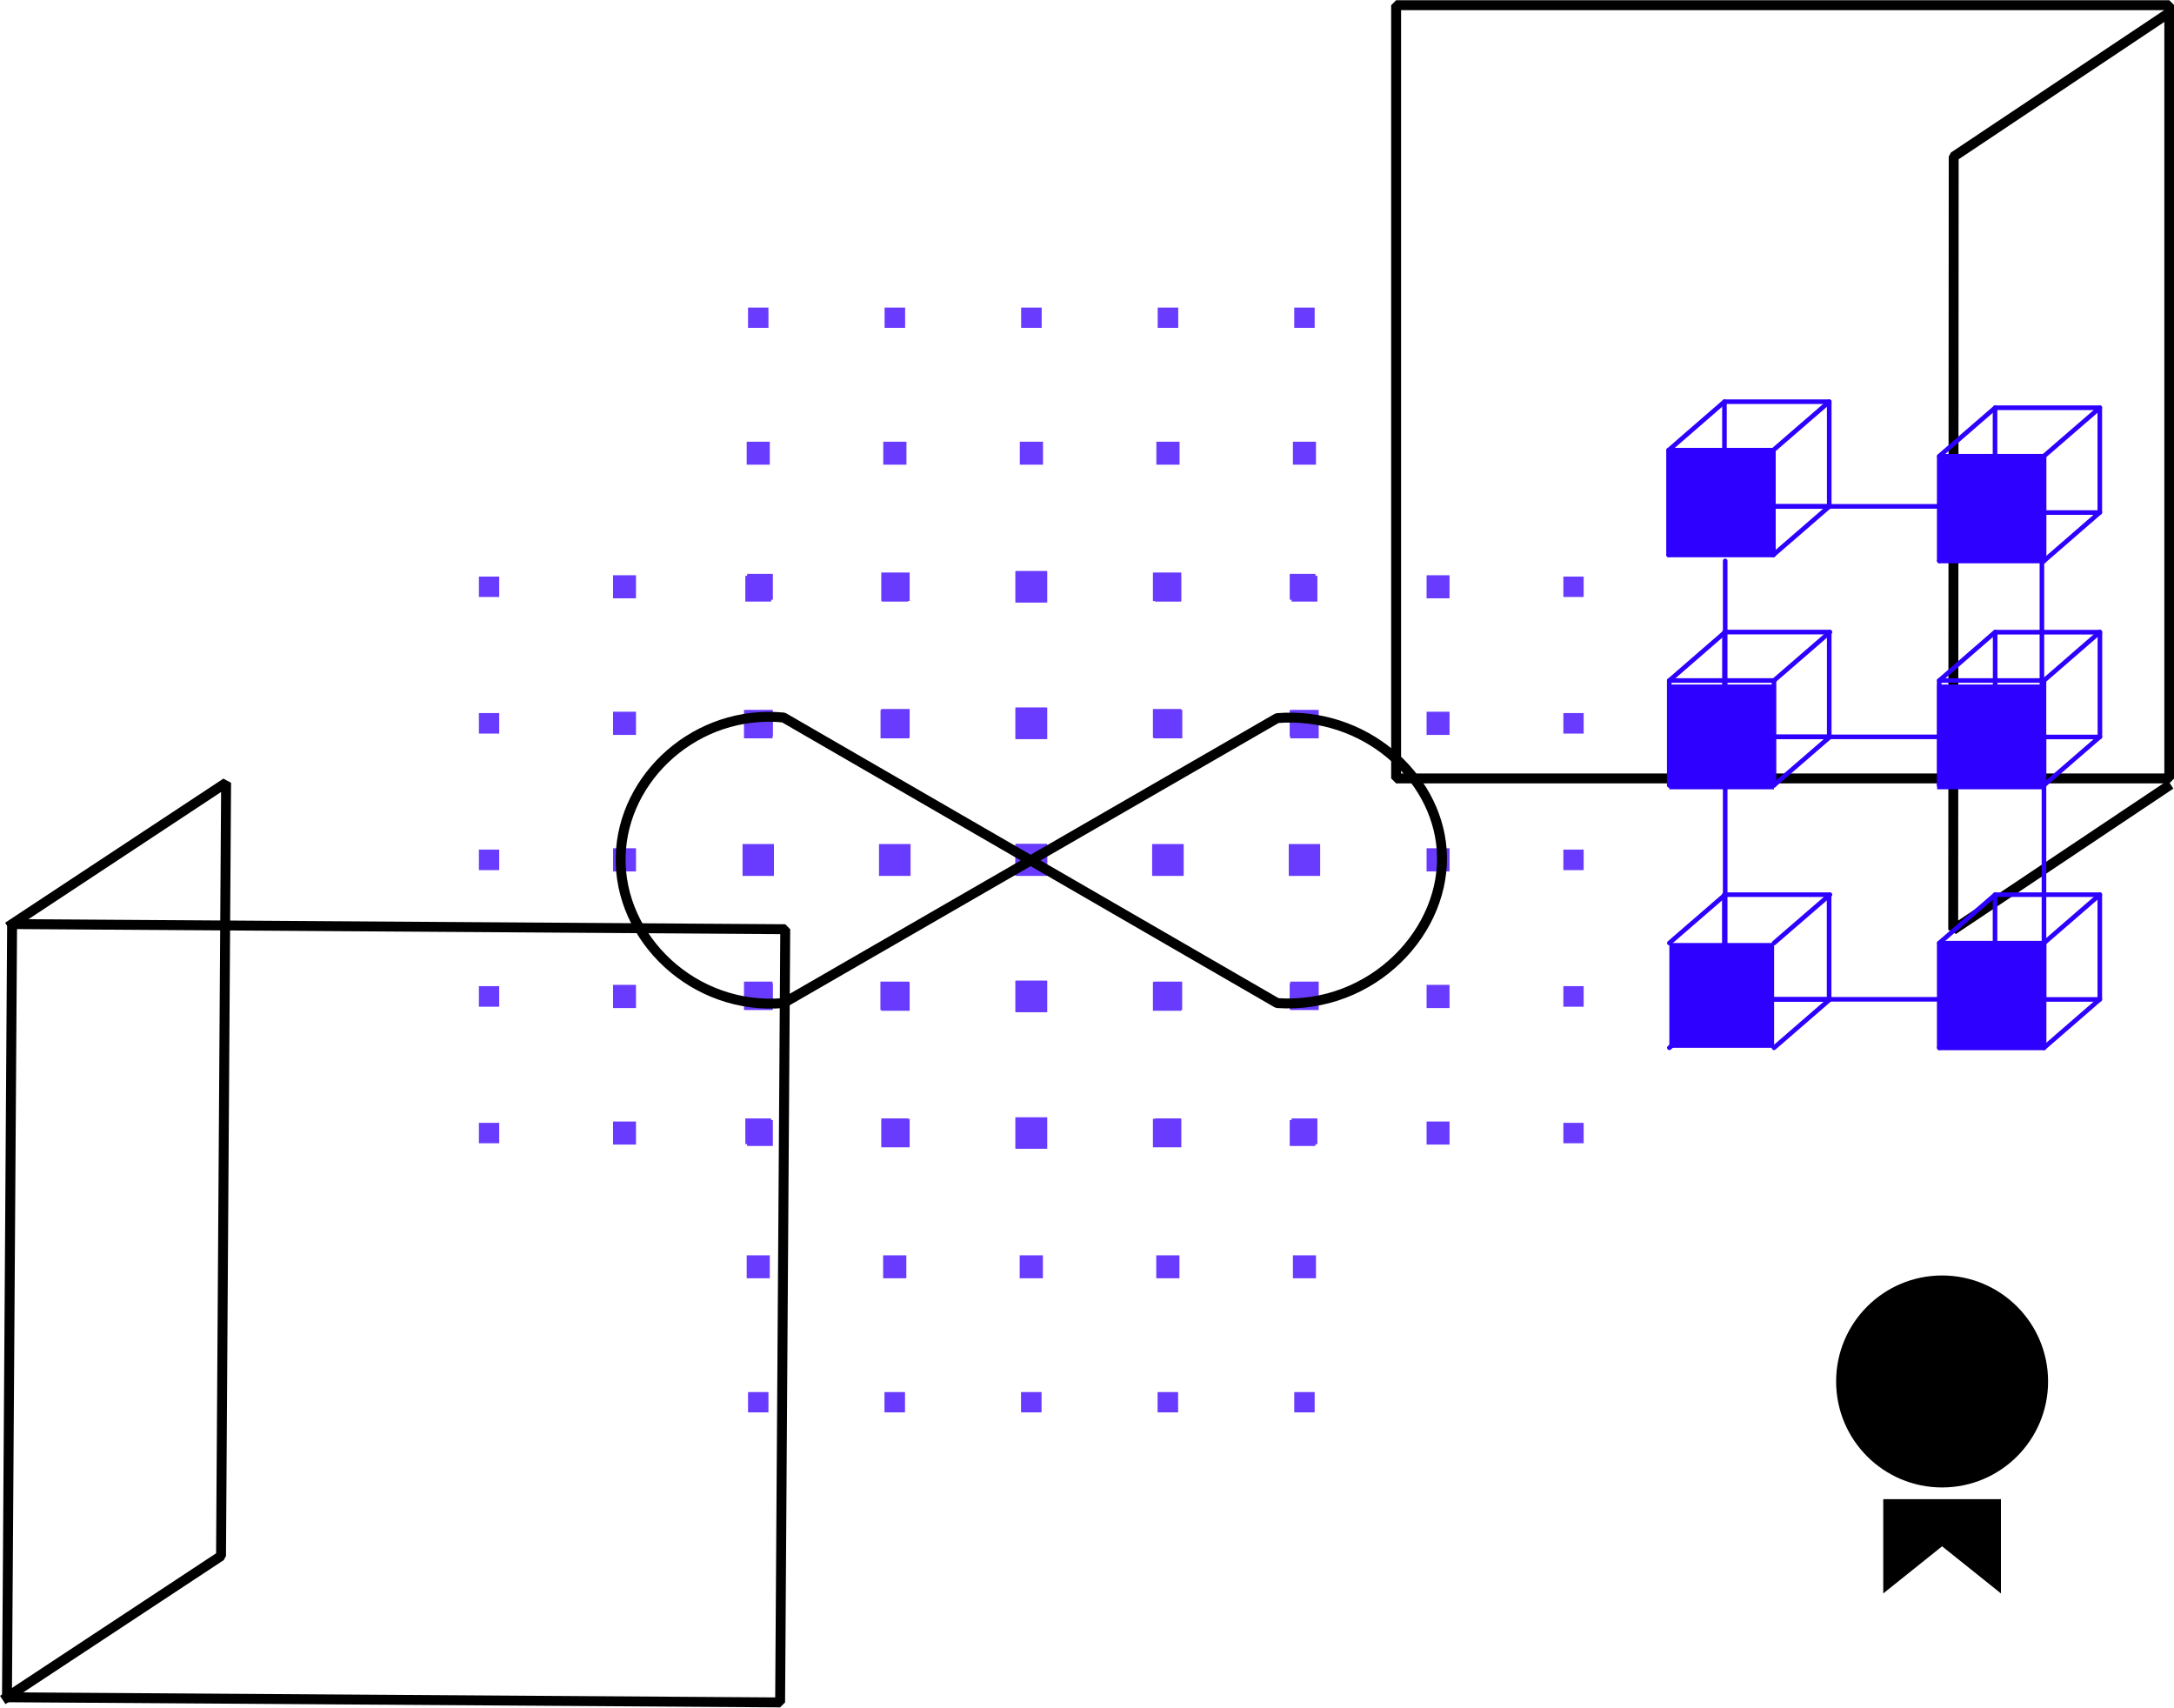
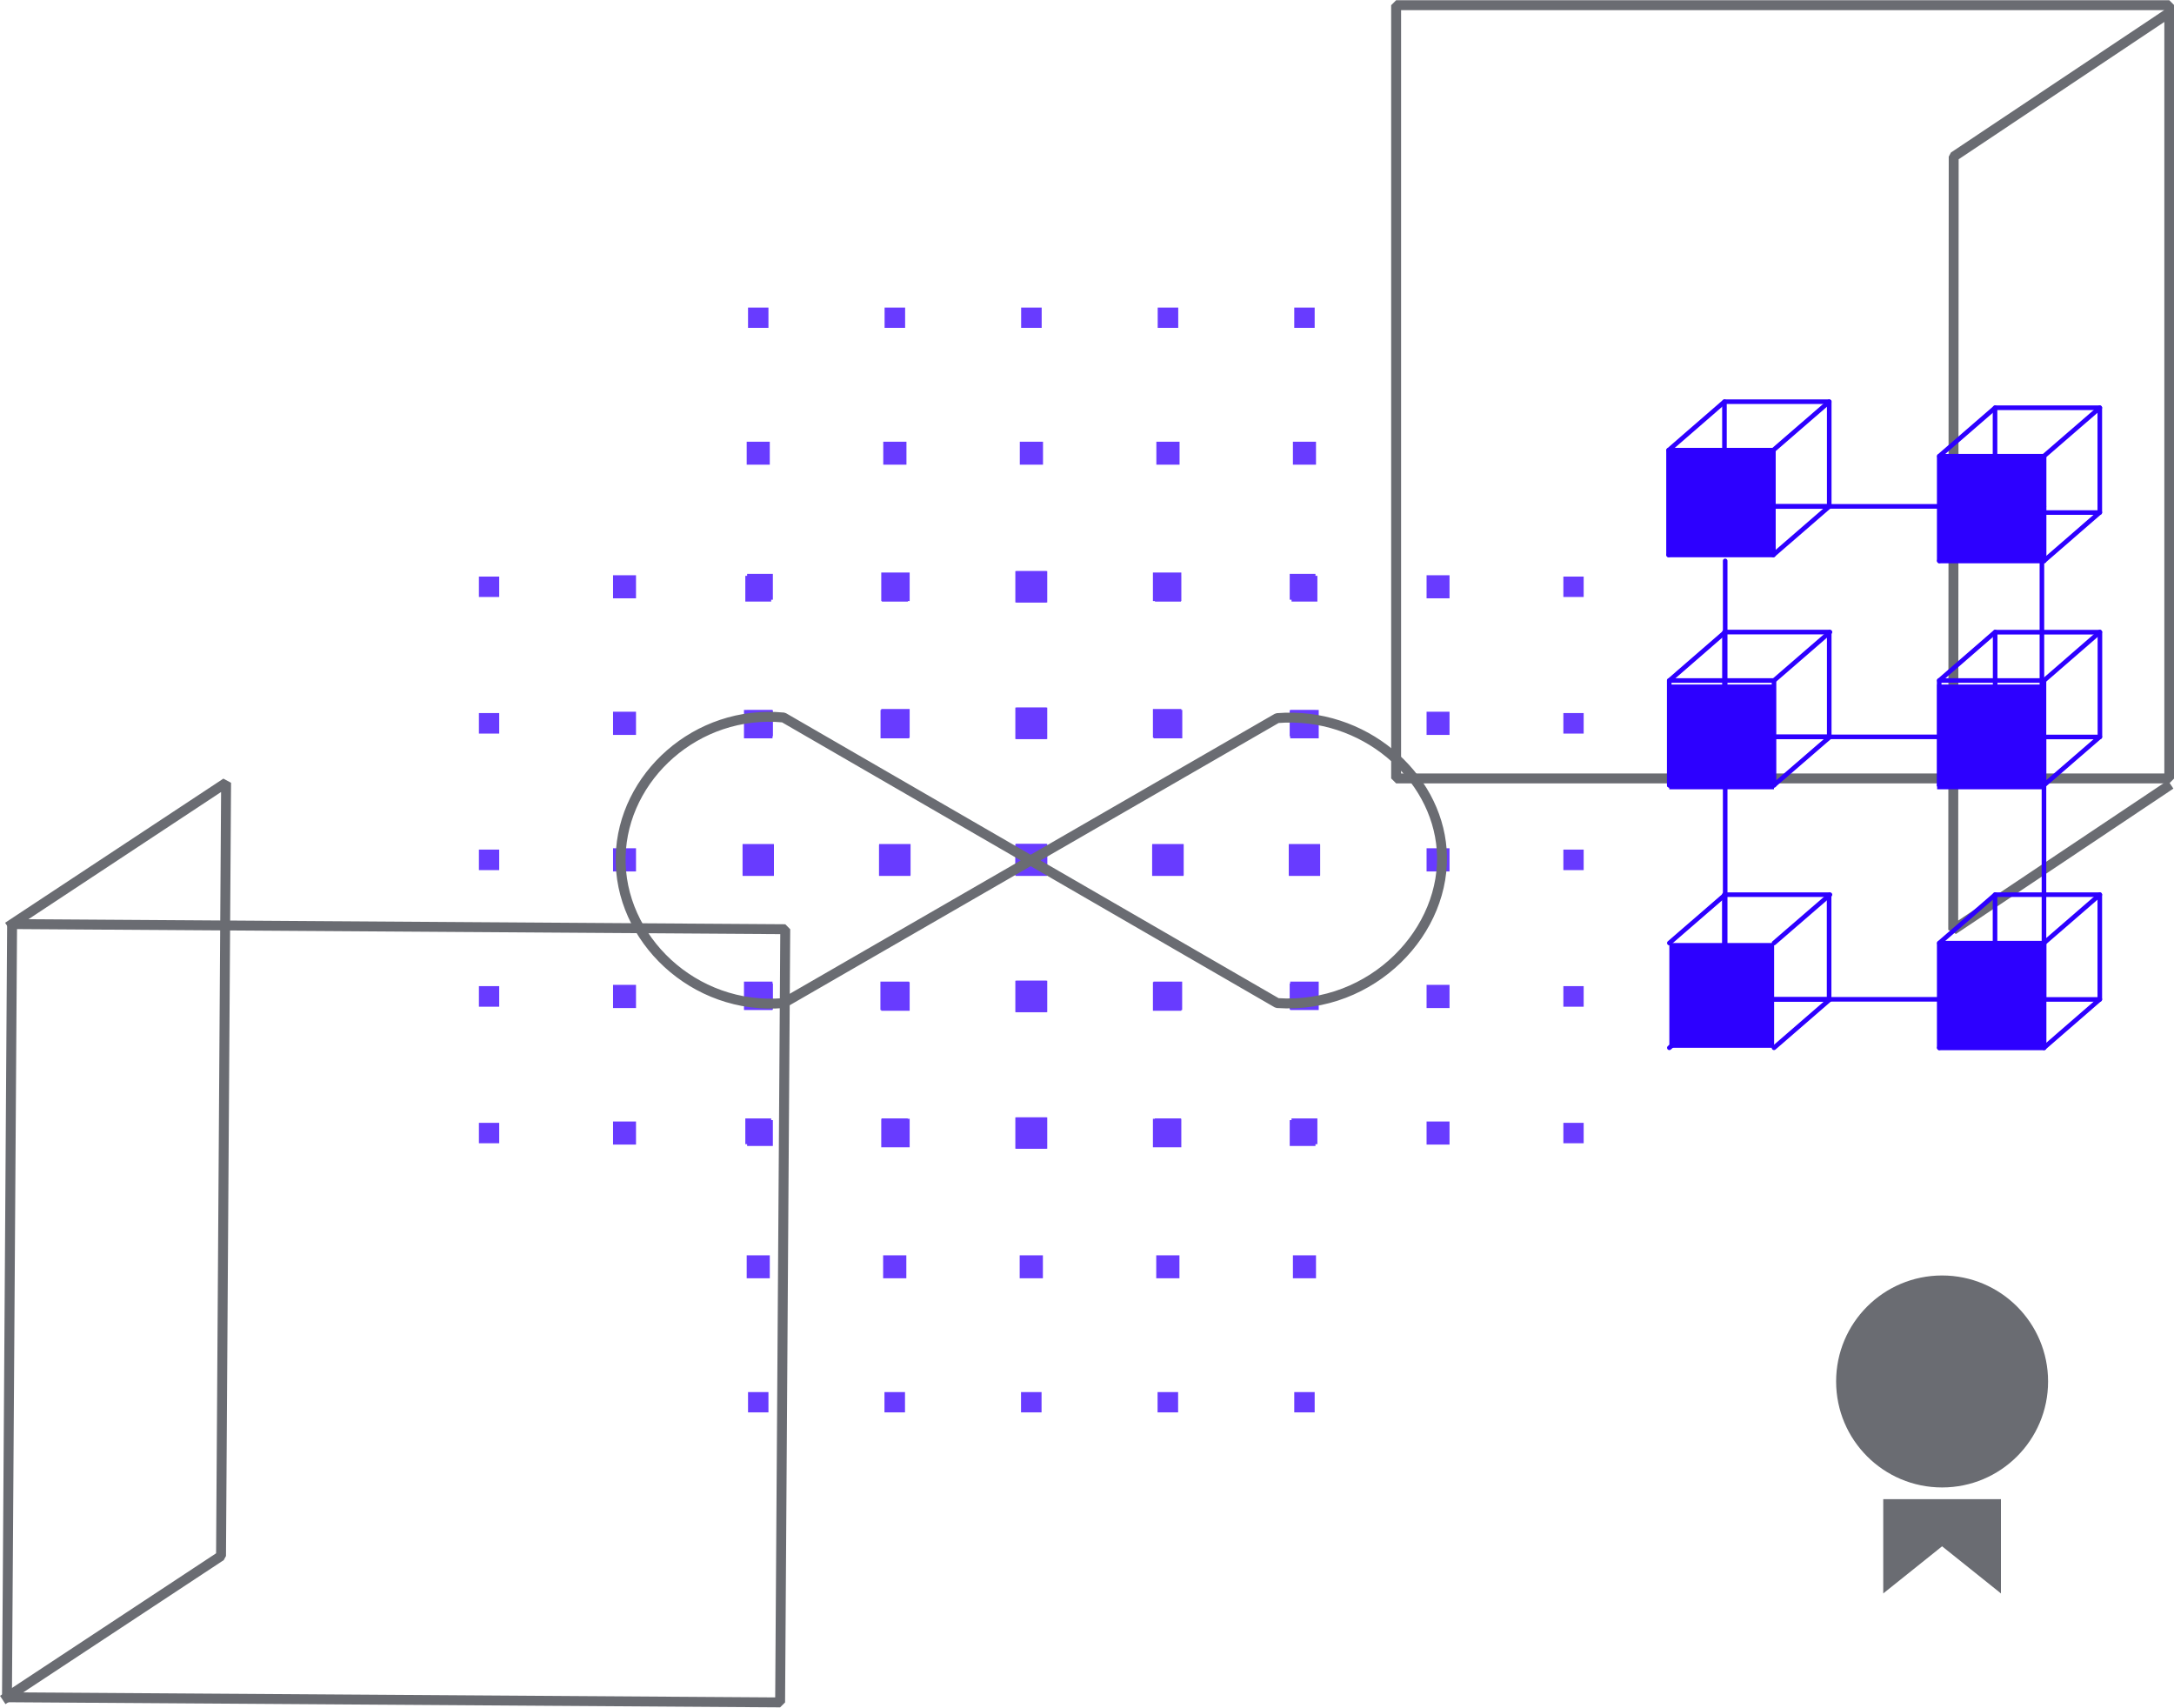
<svg xmlns="http://www.w3.org/2000/svg" viewBox="0 0 179.9 141.27">
  <defs>
    <style>
      .trustless-1,
      .trustless-10,
      .trustless-11,
      .trustless-12,
      .trustless-13,
      .trustless-14,
      .trustless-15,
      .trustless-16,
      .trustless-17,
      .trustless-2,
      .trustless-3,
      .trustless-4,
      .trustless-5,
      .trustless-6,
      .trustless-7,
      .trustless-8,
      .trustless-9 {
        fill: none;
      }

      .trustless-1 {
-         stroke: #000;
+         stroke: #6a6c72;
        stroke-linejoin: bevel;
        stroke-width: 0.82px;
      }

      .trustless-1,
      .trustless-10,
      .trustless-11,
      .trustless-12,
      .trustless-13,
      .trustless-14,
      .trustless-15,
      .trustless-16,
      .trustless-2,
      .trustless-3,
      .trustless-4,
      .trustless-5,
      .trustless-6,
      .trustless-7,
      .trustless-8,
      .trustless-9 {
        stroke-linecap: square;
      }

      .trustless-10,
      .trustless-11,
      .trustless-12,
      .trustless-13,
      .trustless-14,
      .trustless-15,
      .trustless-16,
      .trustless-2,
      .trustless-3,
      .trustless-4,
      .trustless-5,
      .trustless-6,
      .trustless-7,
      .trustless-8,
      .trustless-9 {
        stroke: #683bff;
      }

      .trustless-10,
      .trustless-11,
      .trustless-12,
      .trustless-13,
      .trustless-14,
      .trustless-15,
      .trustless-16,
      .trustless-17,
      .trustless-2,
      .trustless-3,
      .trustless-4,
      .trustless-5,
      .trustless-6,
      .trustless-7,
      .trustless-8,
      .trustless-9 {
        stroke-linejoin: round;
      }

      .trustless-12,
      .trustless-2,
      .trustless-3 {
        stroke-width: 2.58px;
      }

      .trustless-11,
      .trustless-3,
      .trustless-5,
      .trustless-7,
      .trustless-9 {
        stroke-dasharray: 0.02 11.28;
      }

      .trustless-13,
      .trustless-4,
      .trustless-5 {
        stroke-width: 2.35px;
      }

      .trustless-14,
      .trustless-6,
      .trustless-7 {
        stroke-width: 2.13px;
      }

      .trustless-15,
      .trustless-8,
      .trustless-9 {
        stroke-width: 1.9px;
      }

      .trustless-10,
      .trustless-11,
      .trustless-16 {
        stroke-width: 1.68px;
      }

      .trustless-12,
      .trustless-13,
      .trustless-14,
      .trustless-15,
      .trustless-16 {
        stroke-dasharray: 0.02 11.28;
      }

      .trustless-17 {
        stroke: #2d00ff;
        stroke-linecap: round;
        stroke-width: 0.38px;
      }

      .trustless-18 {
        fill: #2d00ff;
      }

      .trustless-19 {
        fill-rule: evenodd;
+         fill: #6a6c72;
      }
    </style>
  </defs>
  <g id="Layer_2" data-name="Layer 2">
    <g id="Layer_1-2" data-name="Layer 1">
      <rect class="trustless-1" x="115.53" y="0.43" width="63.98" height="63.98" />
      <polyline class="trustless-1" points="179.33 1.17 161.67 12.96 161.63 76.94 179.28 65.14" />
      <line class="trustless-2" x1="62.74" y1="71.19" x2="62.75" y2="71.19" />
      <line class="trustless-3" x1="74.03" y1="71.19" x2="102.3" y2="71.19" />
      <line class="trustless-2" x1="107.94" y1="71.19" x2="107.95" y2="71.19" />
      <line class="trustless-4" x1="62.74" y1="82.4" x2="62.75" y2="82.4" />
      <line class="trustless-5" x1="74.03" y1="82.4" x2="102.3" y2="82.4" />
      <line class="trustless-4" x1="107.94" y1="82.4" x2="107.95" y2="82.4" />
      <line class="trustless-6" x1="62.74" y1="93.61" x2="62.75" y2="93.61" />
      <line class="trustless-7" x1="74.03" y1="93.61" x2="102.3" y2="93.61" />
      <line class="trustless-6" x1="107.94" y1="93.61" x2="107.95" y2="93.61" />
      <line class="trustless-8" x1="62.74" y1="104.82" x2="62.75" y2="104.82" />
      <line class="trustless-9" x1="74.03" y1="104.82" x2="102.3" y2="104.82" />
      <line class="trustless-8" x1="107.94" y1="104.82" x2="107.95" y2="104.82" />
      <line class="trustless-10" x1="62.74" y1="116.03" x2="62.75" y2="116.03" />
      <line class="trustless-11" x1="74.03" y1="116.03" x2="102.3" y2="116.03" />
      <line class="trustless-10" x1="107.94" y1="116.03" x2="107.95" y2="116.03" />
      <line class="trustless-2" x1="107.95" y1="71.13" x2="107.94" y2="71.13" />
      <line class="trustless-3" x1="96.66" y1="71.13" x2="68.39" y2="71.13" />
      <line class="trustless-2" x1="62.75" y1="71.13" x2="62.74" y2="71.13" />
      <line class="trustless-4" x1="107.95" y1="59.92" x2="107.94" y2="59.92" />
      <line class="trustless-5" x1="96.66" y1="59.92" x2="68.39" y2="59.92" />
      <line class="trustless-4" x1="62.75" y1="59.92" x2="62.74" y2="59.92" />
      <line class="trustless-6" x1="107.95" y1="48.71" x2="107.94" y2="48.71" />
      <line class="trustless-7" x1="96.66" y1="48.71" x2="68.39" y2="48.71" />
      <line class="trustless-6" x1="62.75" y1="48.71" x2="62.74" y2="48.71" />
      <line class="trustless-8" x1="107.95" y1="37.5" x2="107.94" y2="37.5" />
      <line class="trustless-9" x1="96.66" y1="37.5" x2="68.39" y2="37.5" />
      <line class="trustless-8" x1="62.75" y1="37.5" x2="62.74" y2="37.5" />
      <line class="trustless-10" x1="107.95" y1="26.29" x2="107.94" y2="26.29" />
      <line class="trustless-11" x1="96.66" y1="26.29" x2="68.39" y2="26.29" />
      <line class="trustless-10" x1="62.75" y1="26.29" x2="62.74" y2="26.29" />
      <line class="trustless-2" x1="85.31" y1="48.55" x2="85.31" y2="48.56" />
      <line class="trustless-12" x1="85.31" y1="59.84" x2="85.31" y2="88.11" />
      <line class="trustless-2" x1="85.31" y1="93.75" x2="85.31" y2="93.76" />
      <line class="trustless-4" x1="74.1" y1="48.55" x2="74.1" y2="48.56" />
      <line class="trustless-13" x1="74.1" y1="59.84" x2="74.1" y2="88.11" />
      <line class="trustless-4" x1="74.1" y1="93.75" x2="74.1" y2="93.76" />
      <line class="trustless-6" x1="62.89" y1="48.55" x2="62.89" y2="48.56" />
      <line class="trustless-14" x1="62.89" y1="59.84" x2="62.89" y2="88.11" />
      <line class="trustless-6" x1="62.89" y1="93.75" x2="62.89" y2="93.76" />
      <line class="trustless-8" x1="51.68" y1="48.55" x2="51.68" y2="48.56" />
      <line class="trustless-15" x1="51.68" y1="59.84" x2="51.68" y2="88.11" />
      <line class="trustless-8" x1="51.68" y1="93.75" x2="51.68" y2="93.76" />
      <line class="trustless-10" x1="40.47" y1="48.55" x2="40.47" y2="48.56" />
      <line class="trustless-16" x1="40.47" y1="59.84" x2="40.47" y2="88.11" />
      <line class="trustless-10" x1="40.47" y1="93.75" x2="40.47" y2="93.76" />
      <line class="trustless-10" x1="130.21" y1="48.55" x2="130.21" y2="48.56" />
      <line class="trustless-16" x1="130.21" y1="59.84" x2="130.21" y2="88.11" />
      <line class="trustless-10" x1="130.21" y1="93.75" x2="130.21" y2="93.76" />
      <line class="trustless-8" x1="119" y1="48.55" x2="119" y2="48.56" />
      <line class="trustless-15" x1="119" y1="59.84" x2="119" y2="88.11" />
      <line class="trustless-8" x1="119" y1="93.75" x2="119" y2="93.76" />
      <line class="trustless-6" x1="107.79" y1="48.55" x2="107.79" y2="48.56" />
      <line class="trustless-14" x1="107.79" y1="59.84" x2="107.79" y2="88.11" />
      <line class="trustless-6" x1="107.79" y1="93.75" x2="107.79" y2="93.76" />
      <line class="trustless-4" x1="96.58" y1="48.55" x2="96.58" y2="48.56" />
      <line class="trustless-13" x1="96.58" y1="59.84" x2="96.58" y2="88.11" />
      <line class="trustless-4" x1="96.58" y1="93.75" x2="96.58" y2="93.76" />
      <line class="trustless-2" x1="85.37" y1="48.55" x2="85.37" y2="48.56" />
      <line class="trustless-12" x1="85.37" y1="59.84" x2="85.37" y2="88.11" />
      <line class="trustless-2" x1="85.37" y1="93.75" x2="85.37" y2="93.76" />
      <path class="trustless-1" d="M64.84,83l40.85-23.58c7.18-.57,13.16,4.76,13.61,10.87.5,6.67-5.7,13.25-13.61,12.71L64.84,59.37c-7.2-.69-13.32,4.92-13.48,11.49C51.19,77.63,57.41,83.64,64.84,83Z" />
      <polyline class="trustless-1" points="0.57 140.44 18.29 128.75 18.71 64.77 0.99 76.47" />
      <rect class="trustless-1" x="0.79" y="76.67" width="63.98" height="63.98" transform="translate(0.72 -0.21) rotate(0.38)" />
      <rect class="trustless-17" x="142.7" y="52.3" width="8.67" height="8.67" transform="translate(203.67 -90.4) rotate(90)" />
      <rect class="trustless-17" x="165.1" y="52.3" width="8.67" height="8.67" transform="translate(226.07 -112.79) rotate(90)" />
      <rect class="trustless-17" x="142.7" y="74.03" width="8.67" height="8.67" transform="translate(225.39 -68.67) rotate(90)" />
      <rect class="trustless-17" x="165.1" y="74.03" width="8.67" height="8.67" transform="translate(247.79 -91.07) rotate(90)" />
      <rect class="trustless-17" x="138.14" y="56.31" width="8.67" height="8.67" transform="translate(203.11 -81.83) rotate(90)" />
      <line class="trustless-17" x1="138.14" y1="64.97" x2="142.76" y2="60.97" />
      <line class="trustless-17" x1="146.8" y1="56.31" x2="151.43" y2="52.3" />
      <line class="trustless-17" x1="138.14" y1="56.31" x2="142.76" y2="52.3" />
      <rect class="trustless-17" x="160.48" y="56.31" width="8.67" height="8.67" transform="translate(225.45 -104.17) rotate(90)" />
      <line class="trustless-17" x1="160.48" y1="64.97" x2="165.1" y2="60.97" />
      <line class="trustless-17" x1="169.14" y1="56.31" x2="173.76" y2="52.3" />
      <line class="trustless-17" x1="160.48" y1="56.31" x2="165.1" y2="52.3" />
      <line class="trustless-17" x1="138.14" y1="86.7" x2="142.76" y2="82.69" />
      <line class="trustless-17" x1="146.8" y1="78.03" x2="151.43" y2="74.03" />
      <line class="trustless-17" x1="138.14" y1="78.03" x2="142.76" y2="74.03" />
      <rect class="trustless-17" x="160.48" y="78.03" width="8.67" height="8.67" transform="translate(247.18 -82.44) rotate(90)" />
      <line class="trustless-17" x1="160.48" y1="86.7" x2="165.1" y2="82.69" />
      <line class="trustless-17" x1="169.14" y1="78.03" x2="173.76" y2="74.03" />
      <line class="trustless-17" x1="160.48" y1="78.03" x2="165.1" y2="74.03" />
      <line class="trustless-17" x1="146.8" y1="64.97" x2="151.43" y2="60.97" />
      <line class="trustless-17" x1="146.8" y1="86.7" x2="151.43" y2="82.69" />
      <line class="trustless-17" x1="169.14" y1="86.7" x2="173.76" y2="82.69" />
      <line class="trustless-17" x1="169.14" y1="64.97" x2="173.76" y2="60.97" />
      <polyline class="trustless-17" points="142.76 46.41 142.76 56.31 142.76 82.69 169.14 82.69 169.14 60.97 146.8 60.97" />
      <line class="trustless-17" x1="169.14" y1="41.9" x2="142.76" y2="41.9" />
      <rect class="trustless-17" x="165.1" y="33.74" width="8.67" height="8.67" transform="translate(207.5 -131.36) rotate(90)" />
      <rect class="trustless-17" x="160.48" y="37.74" width="8.67" height="8.67" transform="translate(206.89 -122.73) rotate(90)" />
      <line class="trustless-17" x1="160.48" y1="46.41" x2="165.1" y2="42.4" />
      <line class="trustless-17" x1="169.14" y1="37.74" x2="173.76" y2="33.74" />
      <line class="trustless-17" x1="160.48" y1="37.74" x2="165.1" y2="33.74" />
      <line class="trustless-17" x1="169.14" y1="46.41" x2="173.76" y2="42.4" />
      <line class="trustless-17" x1="168.97" y1="56.64" x2="168.97" y2="46.41" />
      <rect class="trustless-17" x="142.7" y="33.24" width="8.67" height="8.67" transform="translate(184.61 -109.46) rotate(90)" />
      <rect class="trustless-17" x="138.08" y="37.25" width="8.67" height="8.67" transform="translate(184 -100.83) rotate(90)" />
      <line class="trustless-17" x1="138.08" y1="45.92" x2="142.7" y2="41.91" />
      <line class="trustless-17" x1="146.74" y1="37.25" x2="151.37" y2="33.24" />
      <line class="trustless-17" x1="138.08" y1="37.25" x2="142.7" y2="33.24" />
      <line class="trustless-17" x1="146.74" y1="45.92" x2="151.37" y2="41.91" />
      <rect class="trustless-18" x="137.91" y="37.25" width="8.67" height="8.67" transform="translate(183.83 -100.66) rotate(90)" />
      <rect class="trustless-18" x="160.31" y="37.74" width="8.67" height="8.67" transform="translate(206.72 -122.56) rotate(90)" />
      <rect class="trustless-18" x="138.14" y="78.03" width="8.67" height="8.67" transform="translate(224.84 -60.11) rotate(90)" />
      <rect class="trustless-18" x="160.31" y="78.03" width="8.67" height="8.67" transform="translate(247.01 -82.27) rotate(90)" />
      <rect class="trustless-18" x="160.31" y="56.64" width="8.67" height="8.67" transform="translate(225.61 -103.67) rotate(90)" />
      <rect class="trustless-18" x="138.14" y="56.64" width="8.67" height="8.67" transform="translate(203.44 -81.5) rotate(90)" />
      <path class="trustless-19" d="M155.84,124.05v7.8l4.87-3.9,4.87,3.9v-7.8m-4.87-18.51a8.77,8.77,0,1,1-8.77,8.77A8.77,8.77,0,0,1,160.71,105.54Z" />
    </g>
  </g>
</svg>
